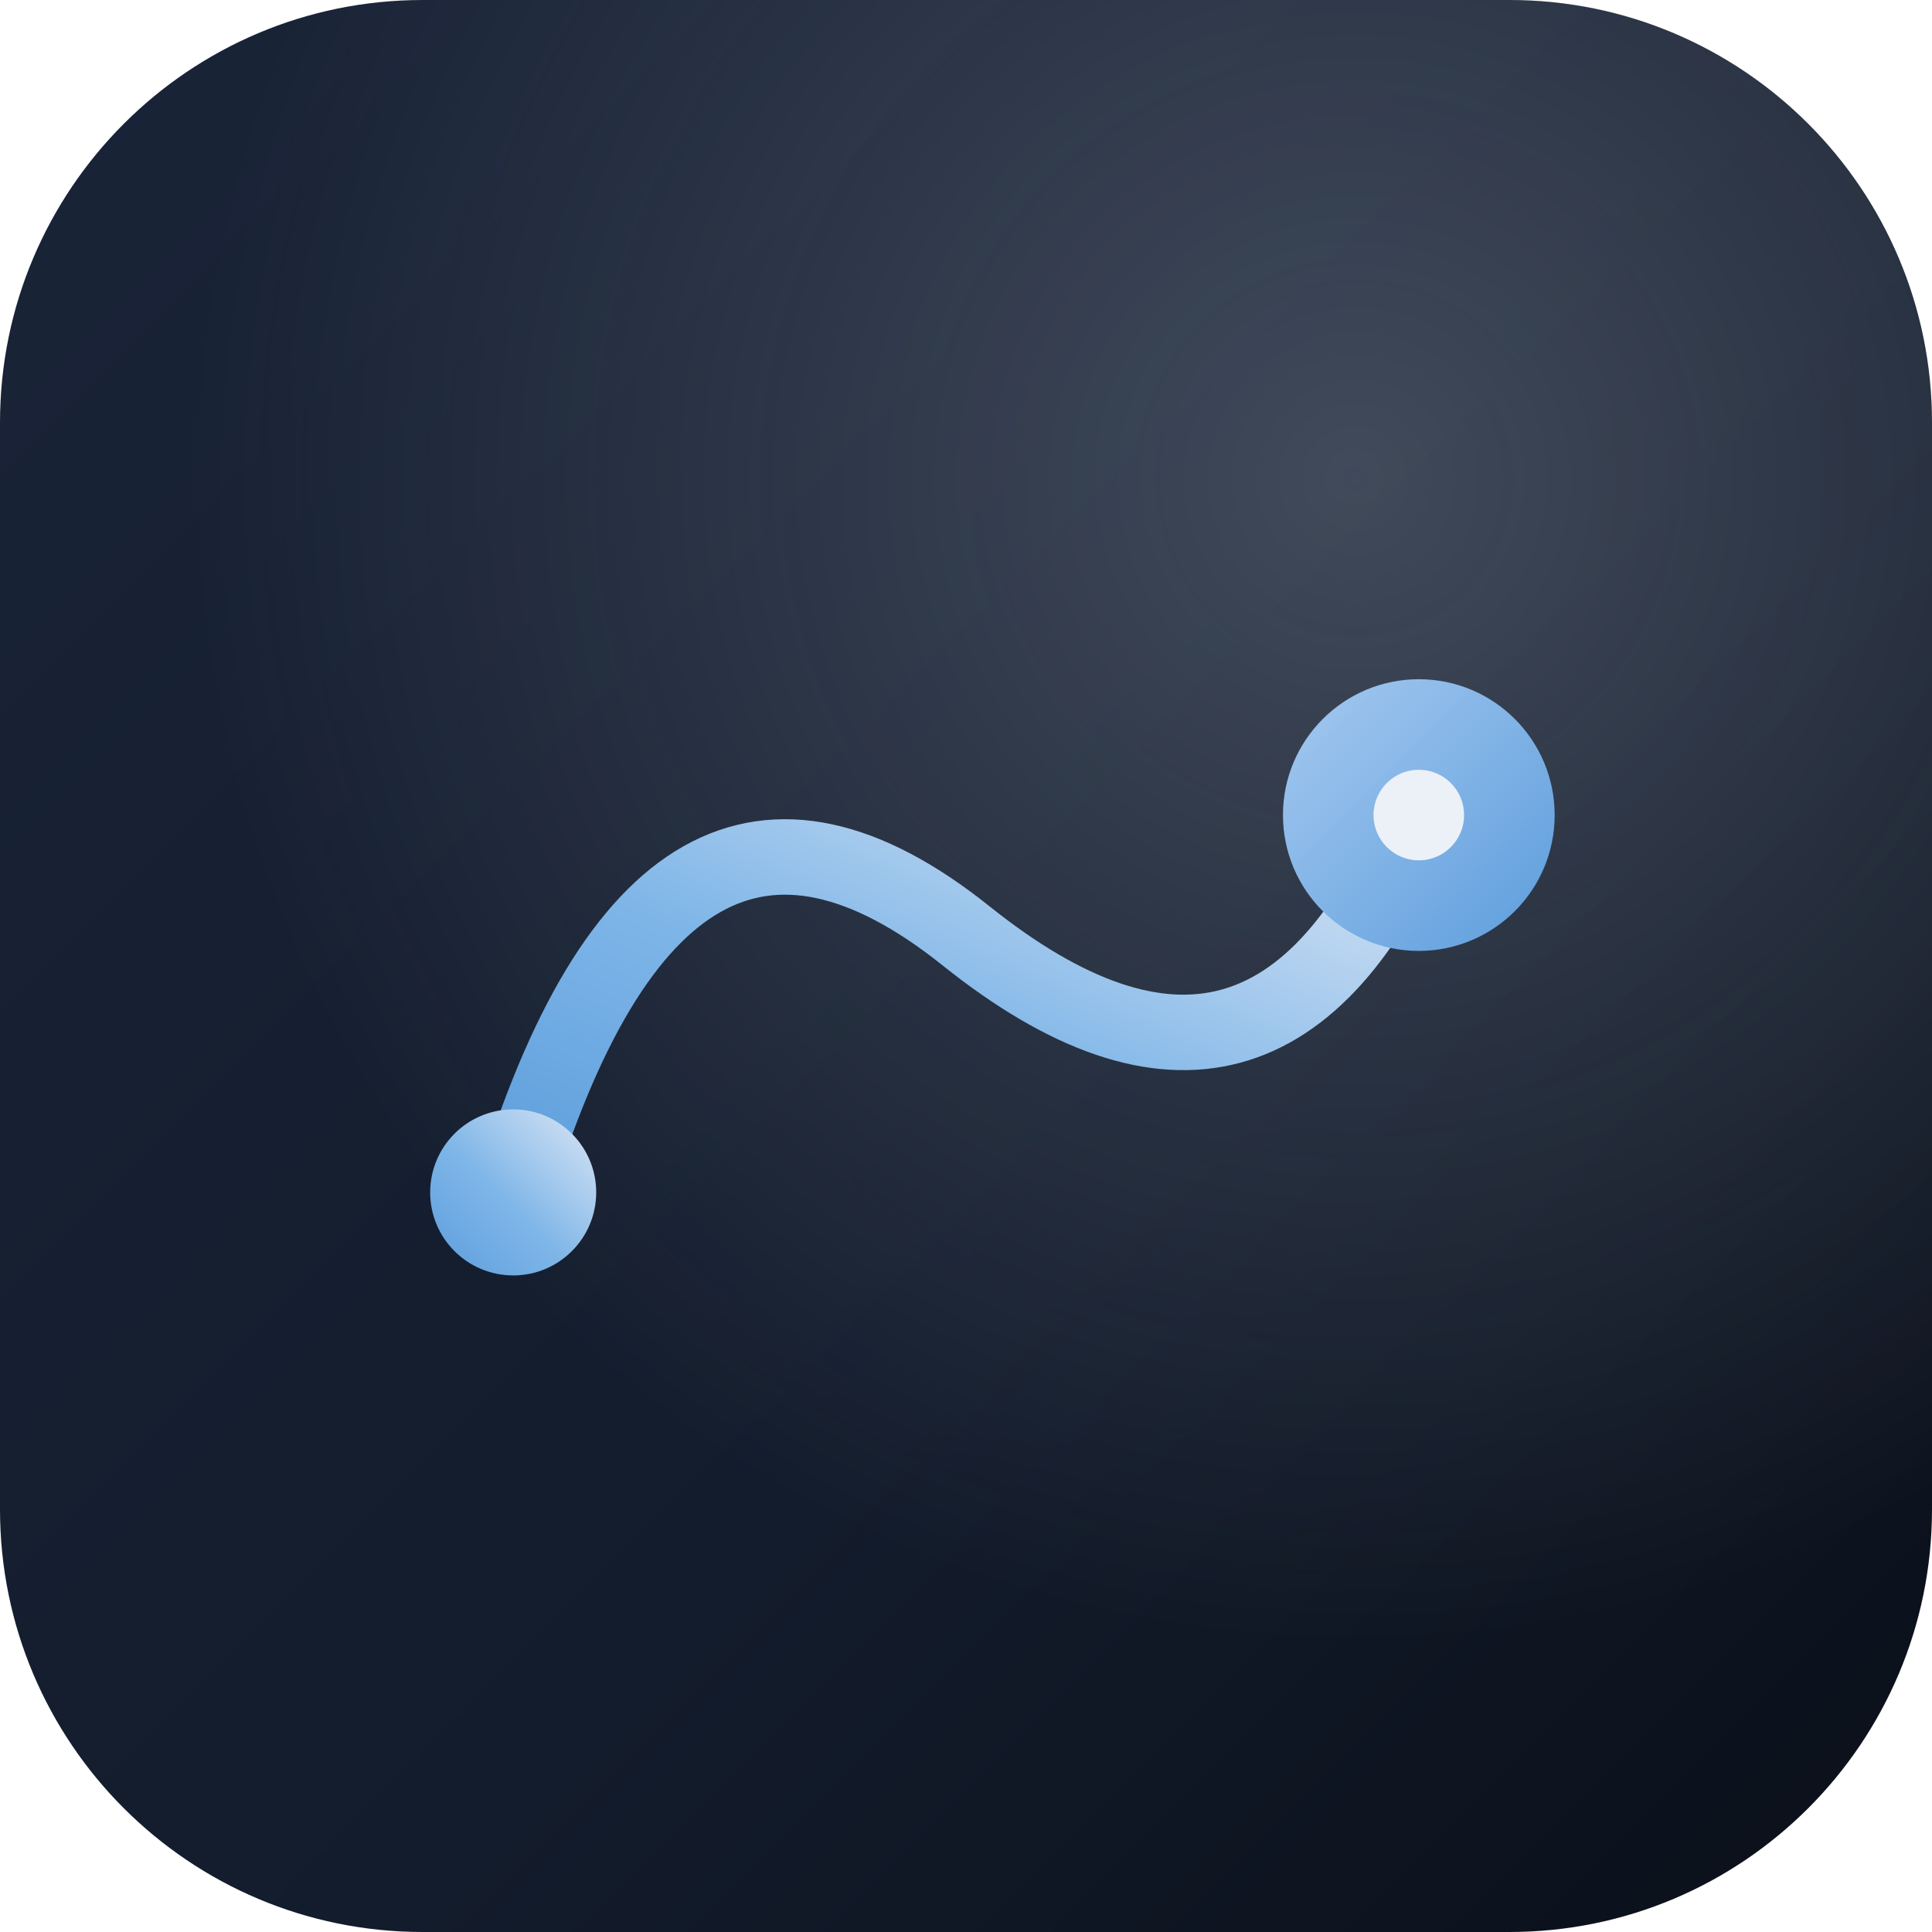
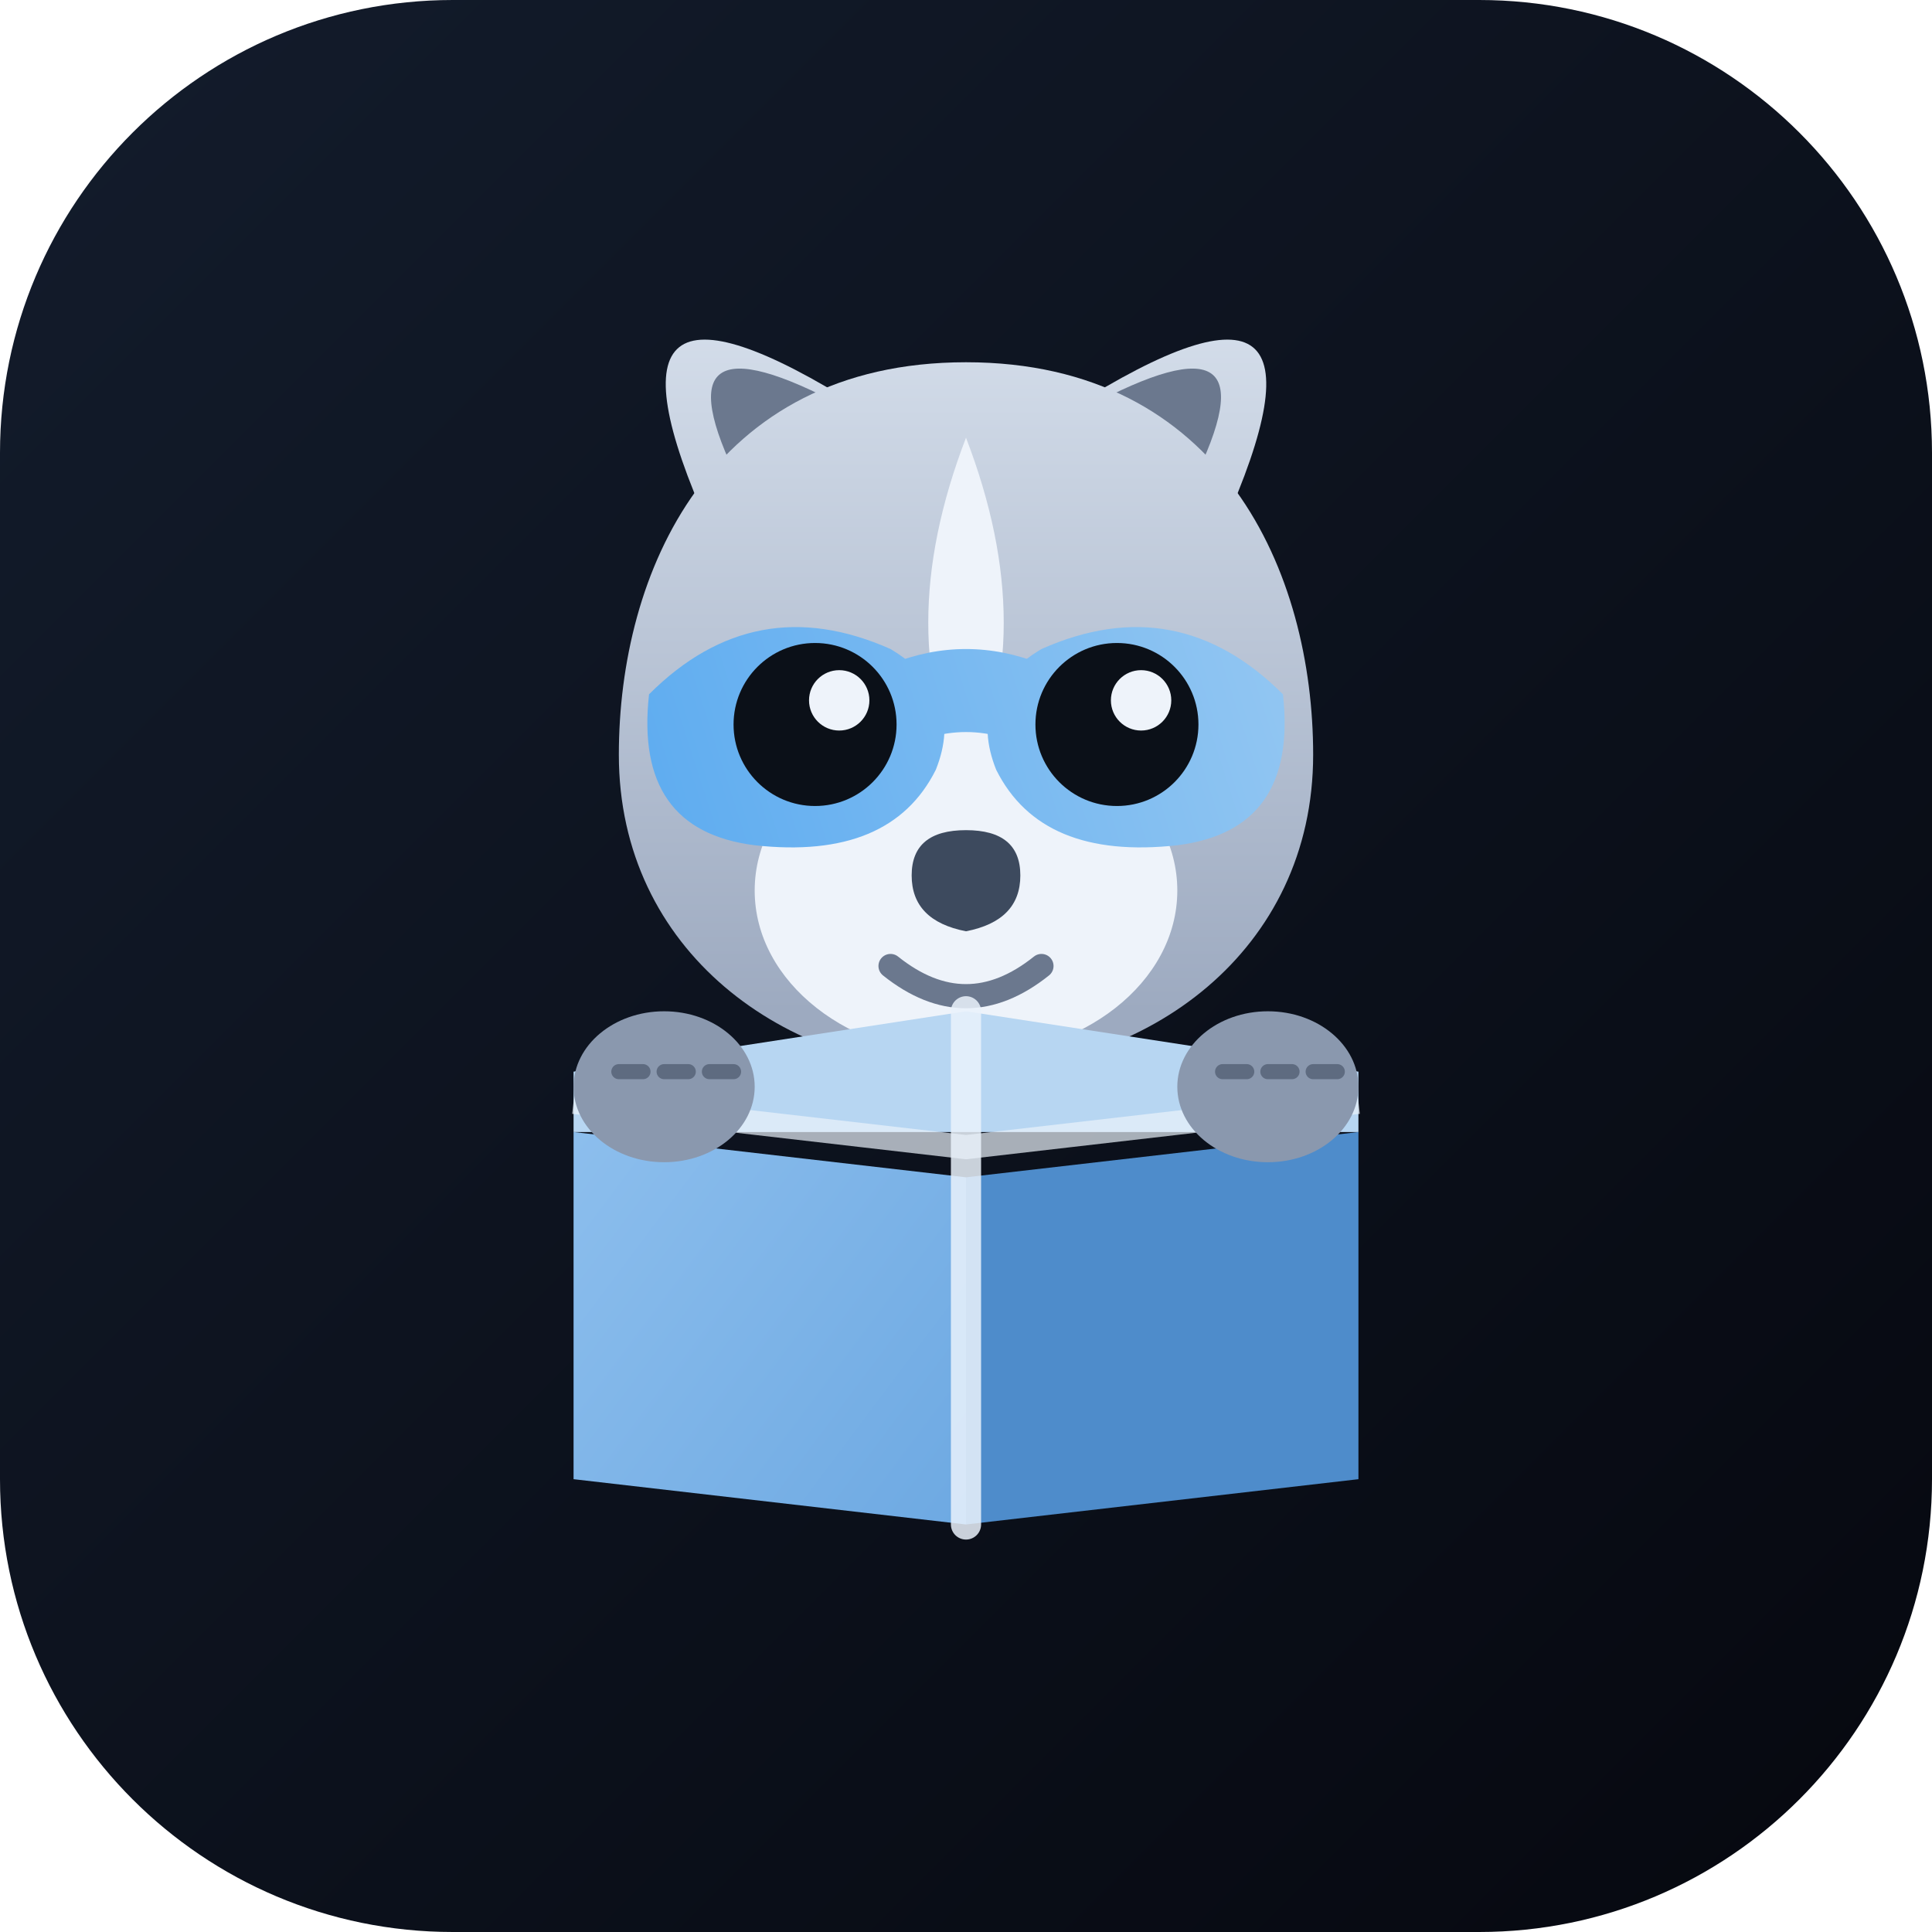
- <svg xmlns="http://www.w3.org/2000/svg" viewBox="0 0 512 512" fill="none" role="img" aria-label="LocateFlow">
+ <svg xmlns="http://www.w3.org/2000/svg" viewBox="0 0 64 64" fill="none" role="img" aria-label="LocateFlow">
  <defs>
-     <linearGradient id="ai-bg" x1="0" y1="0" x2="1" y2="1">
-       <stop offset="0%" stop-color="#1A2438" />
-       <stop offset="60%" stop-color="#131C2C" />
-       <stop offset="100%" stop-color="#0A0F18" />
-     </linearGradient>
-     <radialGradient id="ai-foil-glow" cx="0.7" cy="0.25" r="0.6">
-       <stop offset="0%" stop-color="#DDE7F5" stop-opacity="0.22" />
-       <stop offset="100%" stop-color="#DDE7F5" stop-opacity="0" />
-     </radialGradient>
-     <linearGradient id="ai-foil" x1="0" y1="1" x2="1" y2="0">
-       <stop offset="0%" stop-color="#5C9DDC" />
-       <stop offset="45%" stop-color="#7FB6E8" />
-       <stop offset="100%" stop-color="#DDE7F5" />
-     </linearGradient>
-     <linearGradient id="ai-rose" x1="0" y1="0" x2="1" y2="1">
-       <stop offset="0%" stop-color="#A5C9F0" />
-       <stop offset="100%" stop-color="#5C9DDC" />
+     <linearGradient id="fv-bg" x1="0" y1="0" x2="64" y2="64" gradientUnits="userSpaceOnUse">
+       <stop offset="0%" stop-color="#131C2C" />
+       <stop offset="100%" stop-color="#06080F" />
    </linearGradient>
  </defs>
-   <rect width="512" height="512" rx="112" fill="url(#ai-bg)" />
-   <rect width="512" height="512" rx="112" fill="url(#ai-foil-glow)" />
-   <g transform="translate(56,56) scale(4)">
-     <path d="M20 65 Q 30 32, 50 48 T 80 40" stroke="url(#ai-foil)" stroke-width="5" fill="none" stroke-linecap="round" />
-     <circle cx="20" cy="65" r="5.5" fill="url(#ai-foil)" />
-     <circle cx="80" cy="40" r="9" fill="url(#ai-rose)" />
-     <circle cx="80" cy="40" r="3" fill="#ECF1F8" />
+   <rect width="64" height="64" rx="15" fill="url(#fv-bg)" />
+   <g transform="translate(7 5.5) scale(0.5)">
+     <defs>
+       <linearGradient id="ic-mask" x1="22" y1="44" x2="78" y2="26" gradientUnits="userSpaceOnUse">
+         <stop offset="0%" stop-color="#56A8F0" />
+         <stop offset="100%" stop-color="#9CCBF2" />
+       </linearGradient>
+       <linearGradient id="ic-fur" x1="50" y1="6" x2="50" y2="56" gradientUnits="userSpaceOnUse">
+         <stop offset="0%" stop-color="#D9E2EE" />
+         <stop offset="100%" stop-color="#9DAAC0" />
+       </linearGradient>
+       <linearGradient id="ic-box" x1="26" y1="56" x2="74" y2="92" gradientUnits="userSpaceOnUse">
+         <stop offset="0%" stop-color="#8FC0EE" />
+         <stop offset="100%" stop-color="#5C9DDC" />
+       </linearGradient>
+     </defs>
+     <path d="M33 24 Q24 4 43 16 Q40 22 33 24 Z" fill="url(#ic-fur)" />
+     <path d="M67 24 Q76 4 57 16 Q60 22 67 24 Z" fill="url(#ic-fur)" />
+     <path d="M35 21 Q29 9 42 16 Q39 19 35 21 Z" fill="#6B788E" />
+     <path d="M65 21 Q71 9 58 16 Q61 19 65 21 Z" fill="#6B788E" />
+     <path d="M50 13 C33 13 27 27 27 39 C27 52 38 60 50 60 C62 60 73 52 73 39 C73 27 67 13 50 13 Z" fill="url(#ic-fur)" />
+     <path d="M50 18 Q45 31 50 41 Q55 31 50 18 Z" fill="#EEF3FA" />
+     <ellipse cx="50" cy="48" rx="14" ry="11" fill="#EEF3FA" />
+     <g fill="url(#ic-mask)">
+       <path d="M29 35 Q36 28 45 32 Q50 35 48 40 Q45 46 36 45 Q28 44 29 35 Z" />
+       <path d="M71 35 Q64 28 55 32 Q50 35 52 40 Q55 46 64 45 Q72 44 71 35 Z" />
+       <path d="M45 33 Q50 31 55 33 L55 39 Q50 36 45 39 Z" />
+     </g>
+     <circle cx="40" cy="37" r="5.4" fill="#0B1018" />
+     <circle cx="60" cy="37" r="5.4" fill="#0B1018" />
+     <circle cx="41.6" cy="35.4" r="2" fill="#EEF3FA" />
+     <circle cx="61.6" cy="35.4" r="2" fill="#EEF3FA" />
+     <path d="M50 44 q-3.6 0 -3.6 3 q0 3 3.6 3.7 q3.6 -0.7 3.6 -3.7 q0 -3 -3.6 -3 z" fill="#3D4A5E" />
+     <path d="M45 53 q5 4 10 0" stroke="#6B788E" stroke-width="1.6" fill="none" stroke-linecap="round" />
+     <path d="M24 60 L50 56 L76 60 L76 64 L24 64 Z" fill="#B7D6F2" />
+     <path d="M24 64 L50 67 L50 90 L24 87 Z" fill="url(#ic-box)" />
+     <path d="M76 64 L50 67 L50 90 L76 87 Z" fill="#4E8CCB" />
+     <path d="M50 56 L50 90" stroke="#EAF2FB" stroke-width="2" stroke-linecap="round" opacity="0.85" />
+     <path d="M24 62 L50 65 L76 62" stroke="#EAF2FB" stroke-width="1.6" fill="none" opacity="0.7" />
+     <ellipse cx="30" cy="61" rx="6" ry="5" fill="#8A98AE" />
+     <ellipse cx="70" cy="61" rx="6" ry="5" fill="#8A98AE" />
+     <path d="M27 60 l1.6 0 M30 60 l1.6 0 M33 60 l1.6 0" stroke="#5E6B80" stroke-width="1" stroke-linecap="round" />
+     <path d="M67 60 l1.6 0 M70 60 l1.6 0 M73 60 l1.6 0" stroke="#5E6B80" stroke-width="1" stroke-linecap="round" />
  </g>
</svg>
